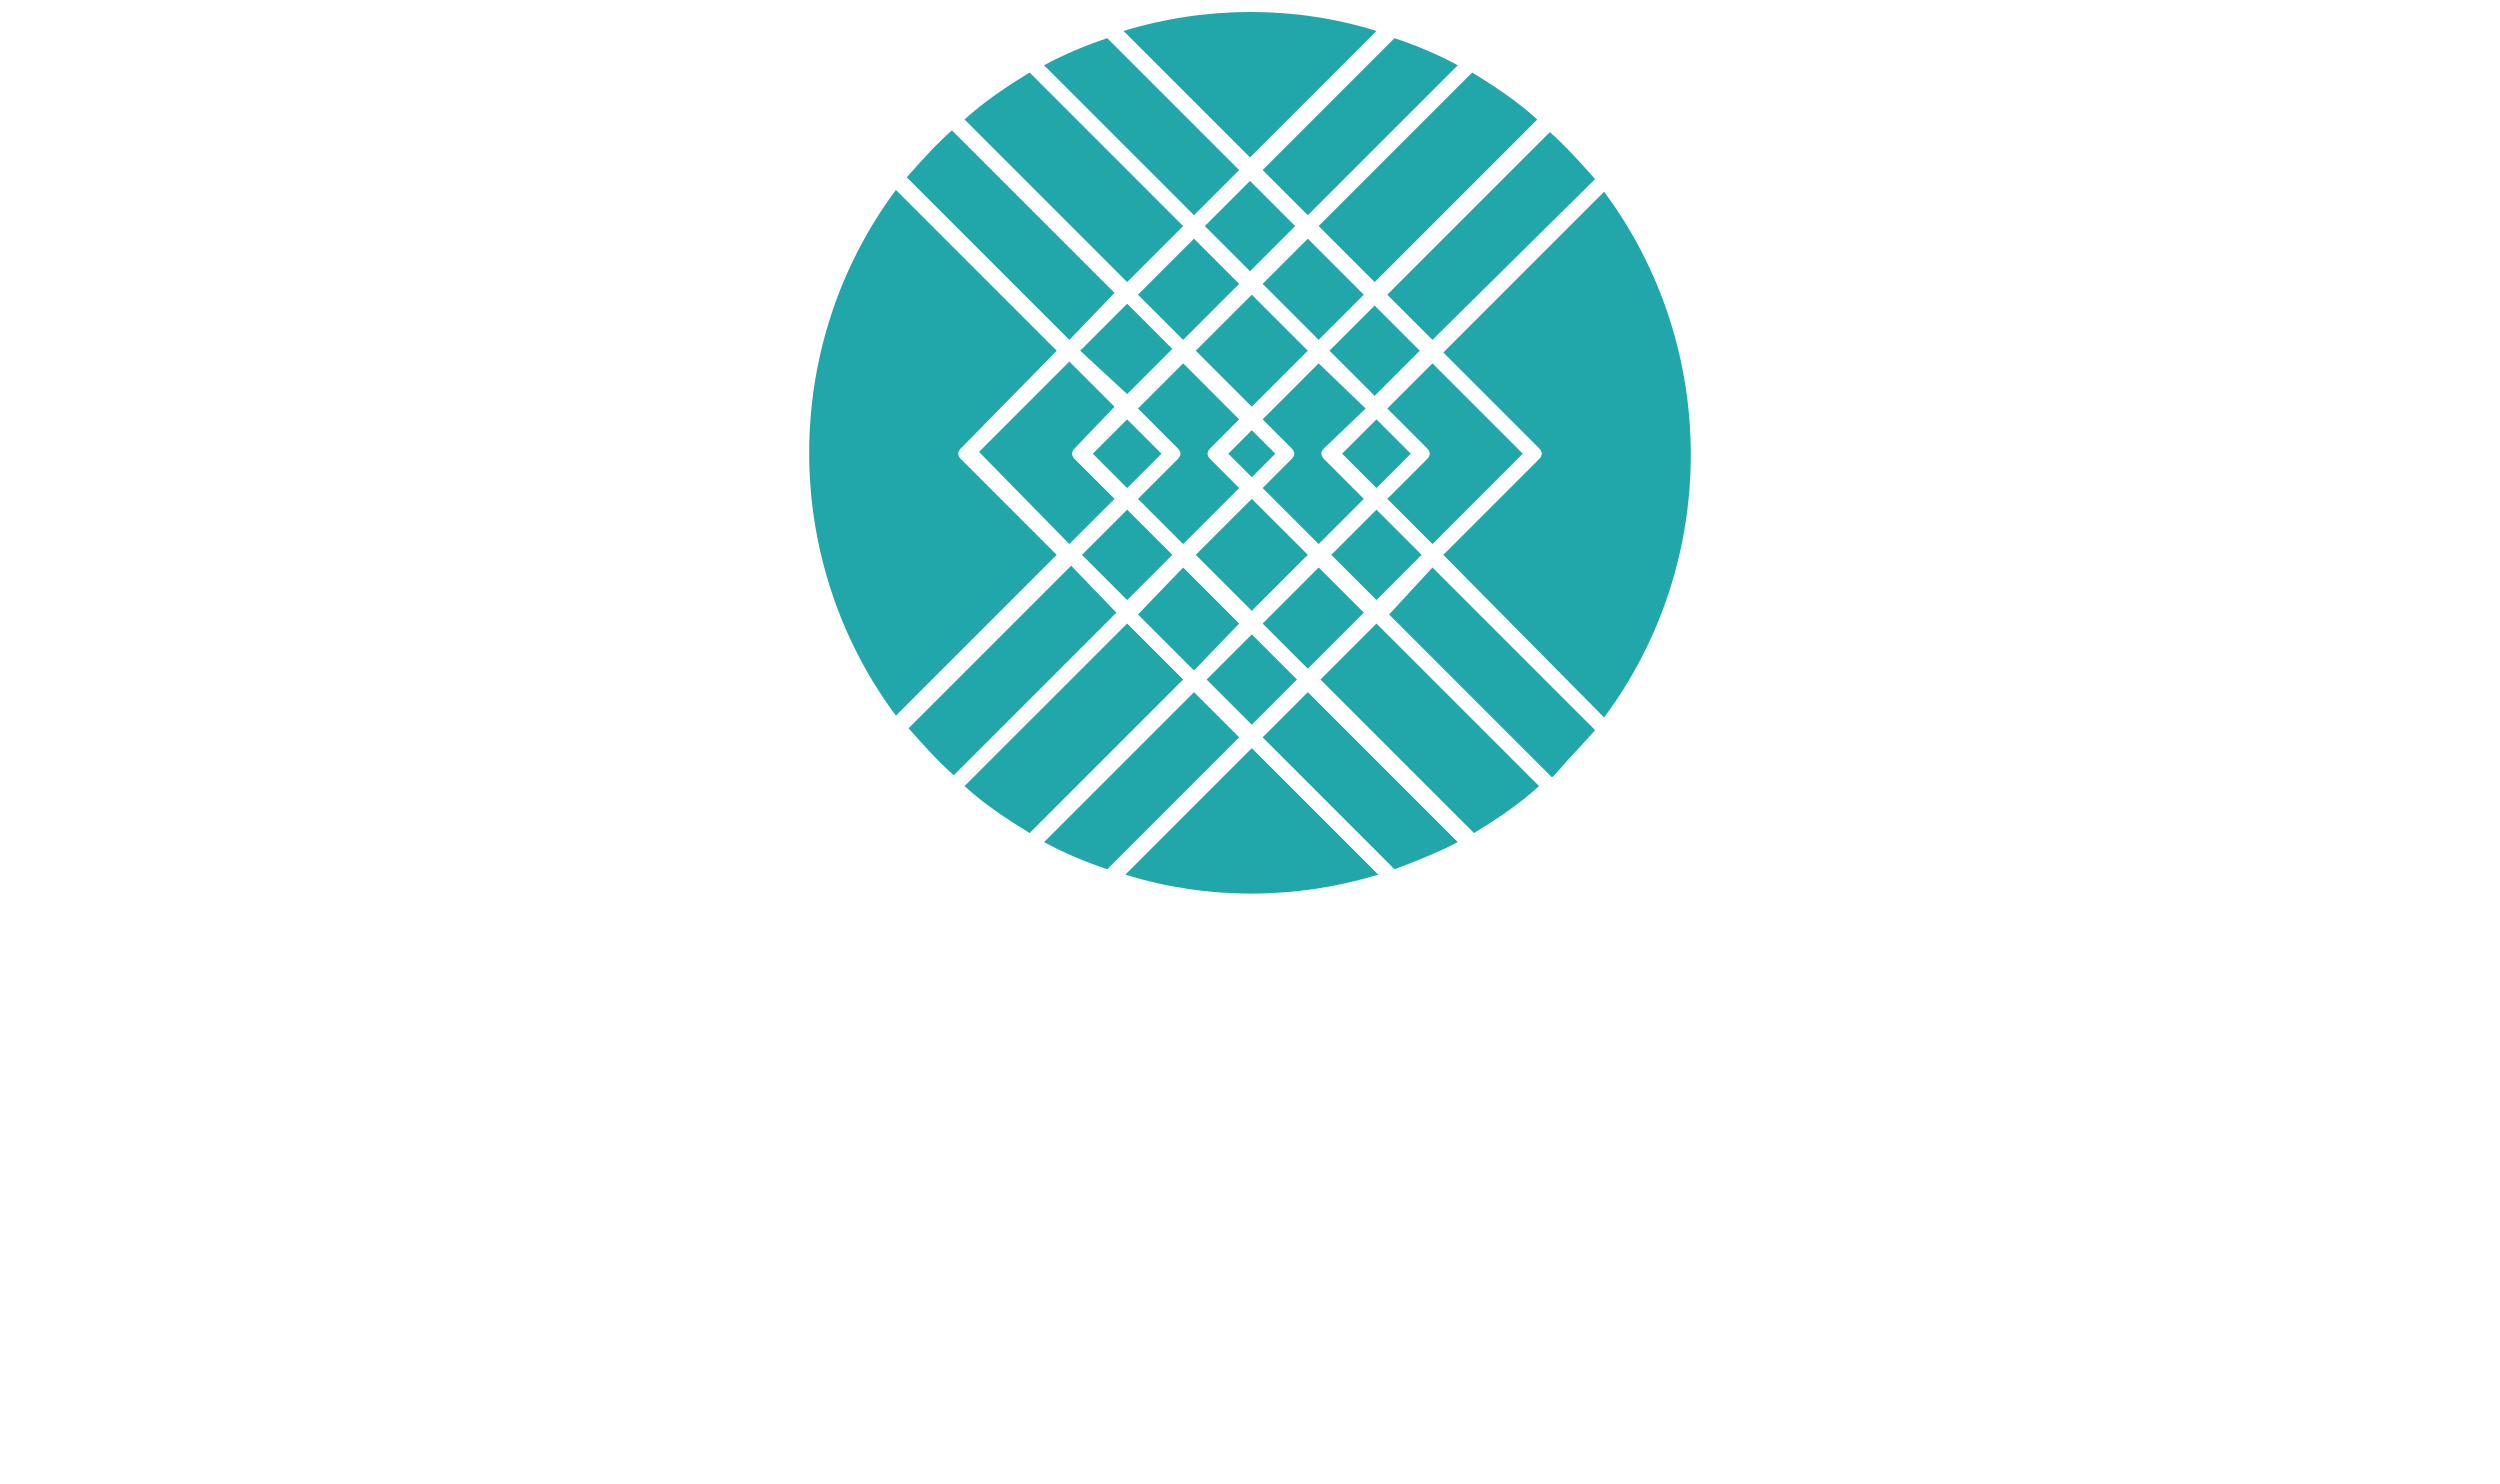
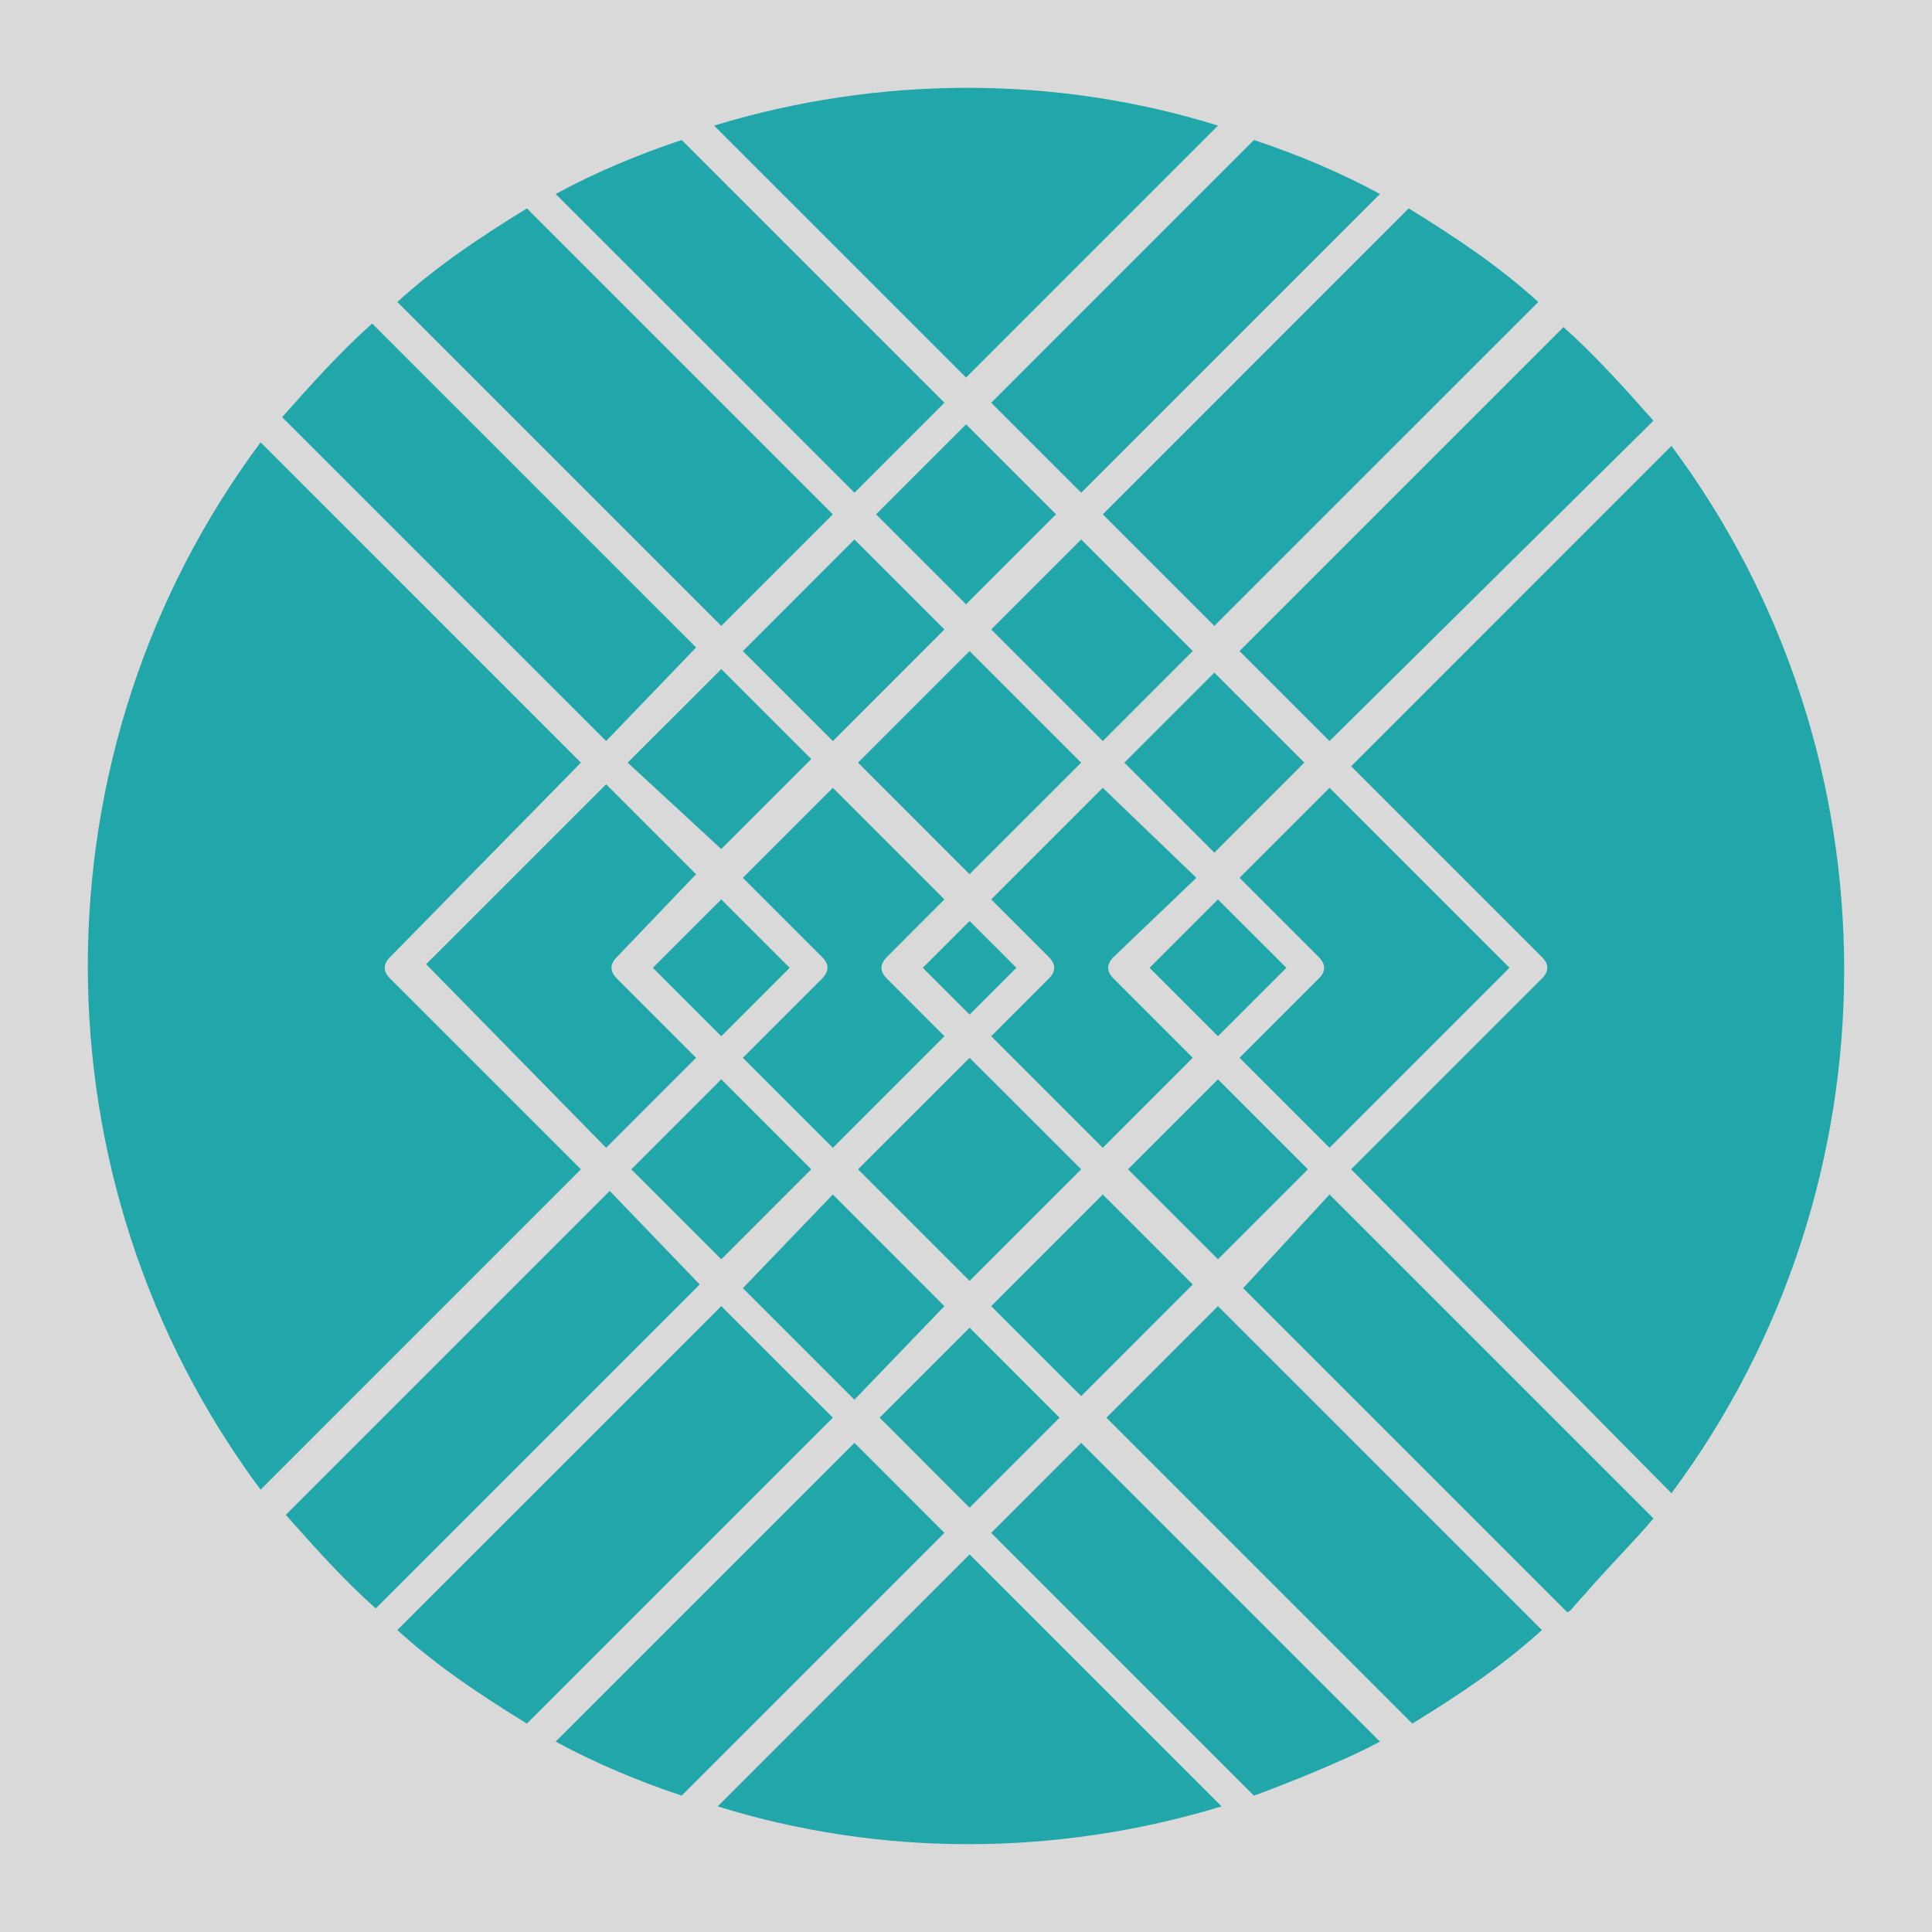
- <svg xmlns="http://www.w3.org/2000/svg" version="1.2" baseProfile="tiny" id="Layer_1" x="0px" y="0px" viewBox="0 0 295 175" xml:space="preserve">
-   <g>
-     <g>
-       <path fill="#21A6AA" d="M126.184,40.105L106.995,20.92c1.705-1.918,3.412-3.837,5.33-5.543l19.187,19.186L126.184,40.105z     M113.817,14.098c2.345-2.132,4.903-3.838,7.675-5.543l18.12,18.121l-6.608,6.608L113.817,14.098z M140.892,25.396L123.197,7.704    c2.344-1.28,4.904-2.346,7.461-3.199l15.562,15.562L140.892,25.396z M155.601,26.676l18.118-18.121    c2.774,1.705,5.33,3.411,7.676,5.543l-19.187,19.186L155.601,26.676z M169.029,66.964l19.187,19.187    c-1.063,1.281-2.985,3.2-4.049,4.478c-0.641,0.641-0.852,1.066-1.066,1.066l-19.185-19.185L169.029,66.964z M162.422,73.576    l19.187,19.185c-2.346,2.134-4.903,3.837-7.675,5.541l-18.119-18.119L162.422,73.576z M154.322,81.675l17.693,17.693    c-2.344,1.279-6.822,2.985-7.464,3.2l-15.56-15.563L154.322,81.675z M147.711,88.282l14.926,14.923    c-9.808,2.986-20.253,2.986-29.846,0L147.711,88.282z M139.612,80.183l-18.12,18.119c-2.771-1.704-5.33-3.407-7.675-5.541    l19.187-19.185L139.612,80.183z M156.878,41.384l5.33-5.329l5.329,5.329l-5.329,5.33L156.878,41.384z M138.333,65.472l-5.329,5.33    l-5.33-5.33l5.33-5.33L138.333,65.472z M126.822,52.897c-0.426,0.426-0.426,0.852,0,1.278l4.689,4.692l-5.328,5.33l-10.66-10.874    l10.66-10.659l5.328,5.33L126.822,52.897z M127.461,41.384l5.543-5.542l5.329,5.329l-5.329,5.33L127.461,41.384z M134.283,34.776    l6.607-6.609l5.329,5.33l-6.607,6.609L134.283,34.776z M155.601,40.105l-6.608-6.609l5.33-5.33l6.607,6.609L155.601,40.105z     M160.93,72.293l-6.607,6.612l-5.33-5.33l6.608-6.612L160.93,72.293z M139.612,66.964l6.607,6.612l-5.329,5.542l-6.607-6.608    L139.612,66.964z M138.973,54.175c0.427-0.426,0.427-0.852,0-1.278l0,0l-4.689-4.691l5.329-5.33l6.607,6.609l-3.408,3.412    c-0.428,0.426-0.428,0.852,0,1.278l0,0l3.408,3.412l-6.607,6.61l-5.329-5.33L138.973,54.175z M144.942,53.536l2.769-2.771    l2.773,2.771l-2.773,2.769L144.942,53.536z M147.711,58.867l6.611,6.604l-6.611,6.61l-6.606-6.61L147.711,58.867z M156.24,52.897    c-0.426,0.426-0.426,0.852,0,1.278l0,0l4.689,4.692l-5.329,5.33l-6.608-6.61l3.411-3.412c0.426-0.426,0.426-0.852,0-1.278    l-3.411-3.412l6.608-6.609l5.544,5.33L156.24,52.897z M141.104,41.384l6.606-6.608l6.611,6.608l-6.611,6.609L141.104,41.384z     M158.37,53.536l4.052-4.05l4.053,4.05l-4.053,4.051L158.37,53.536z M137.054,53.536l-4.05,4.051l-4.051-4.051l4.051-4.05    L137.054,53.536z M153.04,80.183l-5.329,5.33l-5.327-5.33l5.327-5.33L153.04,80.183z M167.752,65.472l-5.33,5.33l-5.329-5.33    l5.329-5.33L167.752,65.472z M168.39,54.175c0.429-0.426,0.429-0.852,0-1.278l-4.689-4.691l5.329-5.33l10.66,10.659l-10.66,10.661    l-5.329-5.33L168.39,54.175z M142.171,26.676l5.33-5.329l5.328,5.329l-5.328,5.33L142.171,26.676z M170.312,65.472l11.297-11.297    c0.426-0.426,0.426-0.852,0-1.278l-11.297-11.298l18.971-18.975c13.641,18.334,13.641,43.703,0,62.034L170.312,65.472z     M113.391,52.897c-0.426,0.426-0.426,0.852,0,1.278l11.299,11.297l-18.972,18.975c-13.645-18.335-13.645-43.702,0-62.036    l18.972,18.973L113.391,52.897z M131.726,72.293l-19.188,19.186c-1.918-1.703-3.622-3.622-5.328-5.541l19.187-19.187    L131.726,72.293z M140.892,81.675l5.328,5.331l-15.562,15.563c-2.557-0.855-5.117-1.921-7.461-3.2L140.892,81.675z     M169.029,40.105l-5.329-5.33l19.187-19.186c1.921,1.706,3.626,3.625,5.329,5.542L169.029,40.105z M148.992,20.066l15.56-15.562    c2.56,0.853,5.12,1.918,7.464,3.199l-17.693,17.693L148.992,20.066z M132.578,3.651c9.806-2.983,20.251-2.983,29.844,0    l-14.921,14.922L132.578,3.651z" />
-     </g>
-   </g>
+ <svg xmlns="http://www.w3.org/2000/svg" width="220" height="220" viewBox="0 0 220 220" fill="none">
+   <rect width="220" height="220" fill="#D9D9D9" />
+   <path d="M69.021 84.384L32.13 47.501C35.408 43.814 38.689 40.124 42.377 36.844L79.264 73.73L69.021 84.384ZM45.245 34.386C49.754 30.287 54.671 27.007 60.001 23.729L94.837 58.567L82.133 71.271L45.245 34.386ZM97.298 56.106L63.279 22.093C67.785 19.632 72.707 17.583 77.623 15.943L107.541 45.861L97.298 56.106ZM125.576 58.567L160.409 23.729C165.742 27.007 170.656 30.287 175.166 34.386L138.278 71.271L125.576 58.567ZM151.392 136.021L188.28 172.908C186.236 175.371 182.541 179.06 180.495 181.517C179.263 182.749 178.857 183.566 178.446 183.566L141.562 146.683L151.392 136.021ZM138.69 148.733L175.578 185.616C171.067 189.718 166.151 192.993 160.822 196.268L125.988 161.435L138.69 148.733ZM123.117 164.303L157.133 198.318C152.626 200.777 144.017 204.057 142.783 204.47L112.868 174.55L123.117 164.303ZM110.408 177.005L139.103 205.695C120.247 211.435 100.166 211.435 81.723 205.695L110.408 177.005ZM94.837 161.435L60.001 196.268C54.673 192.993 49.754 189.718 45.245 185.616L82.133 148.733L94.837 161.435ZM128.031 86.843L138.278 76.598L148.524 86.843L138.278 97.09L128.031 86.843ZM92.378 133.153L82.133 143.399L71.886 133.153L82.133 122.906L92.378 133.153ZM70.248 108.977C69.429 109.796 69.429 110.615 70.248 111.434L79.263 120.454L69.019 130.701L48.525 109.796L69.019 89.304L79.263 99.551L70.248 108.977ZM71.476 86.843L82.133 76.189L92.378 86.434L82.133 96.681L71.476 86.843ZM84.592 74.139L97.294 61.433L107.539 71.68L94.837 84.386L84.592 74.139ZM125.576 84.384L112.872 71.678L123.119 61.431L135.821 74.137L125.576 84.384ZM135.821 146.266L123.119 158.978L112.872 148.731L125.576 136.019L135.821 146.266ZM94.837 136.021L107.539 148.733L97.294 159.387L84.592 146.683L94.837 136.021ZM93.609 111.434C94.429 110.615 94.429 109.796 93.609 108.977L84.594 99.959L94.839 89.712L107.541 102.417L100.989 108.977C100.166 109.796 100.166 110.615 100.989 111.434L107.541 117.994L94.839 130.701L84.594 120.454L93.609 111.434ZM105.084 110.205L110.408 104.878L115.739 110.205L110.408 115.529L105.084 110.205ZM110.408 120.454L123.117 133.151L110.408 145.858L97.707 133.151L110.408 120.454ZM126.805 108.977C125.986 109.796 125.986 110.615 126.805 111.434L135.82 120.454L125.574 130.701L112.87 117.994L119.428 111.434C120.247 110.615 120.247 109.796 119.428 108.977L112.87 102.417L125.574 89.712L136.233 99.959L126.805 108.977ZM97.705 86.843L110.406 74.139L123.115 86.843L110.406 99.549L97.705 86.843ZM130.9 110.205L138.69 102.419L146.482 110.205L138.69 117.994L130.9 110.205ZM89.919 110.205L82.133 117.994L74.345 110.205L82.133 102.419L89.919 110.205ZM120.653 161.435L110.408 171.682L100.166 161.435L110.408 151.188L120.653 161.435ZM148.937 133.153L138.69 143.399L128.445 133.153L138.69 122.906L148.937 133.153ZM150.164 111.434C150.988 110.615 150.988 109.796 150.164 108.977L141.149 99.959L151.394 89.712L171.888 110.204L151.394 130.699L141.149 120.452L150.164 111.434ZM99.757 58.567L110.004 48.322L120.247 58.567L110.004 68.814L99.757 58.567ZM153.859 133.153L175.578 111.434C176.397 110.615 176.397 109.796 175.578 108.977L153.859 87.257L190.331 50.777C216.556 86.024 216.556 134.796 190.331 170.038L153.859 133.153ZM44.426 108.977C43.607 109.796 43.607 110.615 44.426 111.434L66.149 133.153L29.675 169.632C3.442 134.383 3.442 85.615 29.675 50.367L66.149 86.843L44.426 108.977ZM79.676 146.266L42.786 183.151C39.099 179.877 35.823 176.188 32.543 172.499L69.431 135.611L79.676 146.266ZM97.298 164.303L107.541 174.552L77.623 204.472C72.707 202.828 67.785 200.779 63.279 198.32L97.298 164.303ZM151.392 84.384L141.147 74.137L178.035 37.252C181.728 40.532 185.006 44.221 188.28 47.907L151.392 84.384ZM112.87 45.859L142.785 15.941C147.707 17.581 152.628 19.628 157.135 22.091L123.119 56.106L112.87 45.859ZM81.314 14.301C100.166 8.566 120.247 8.566 138.69 14.301L110.004 42.989L81.314 14.301Z" fill="#21A6AA" />
</svg>
